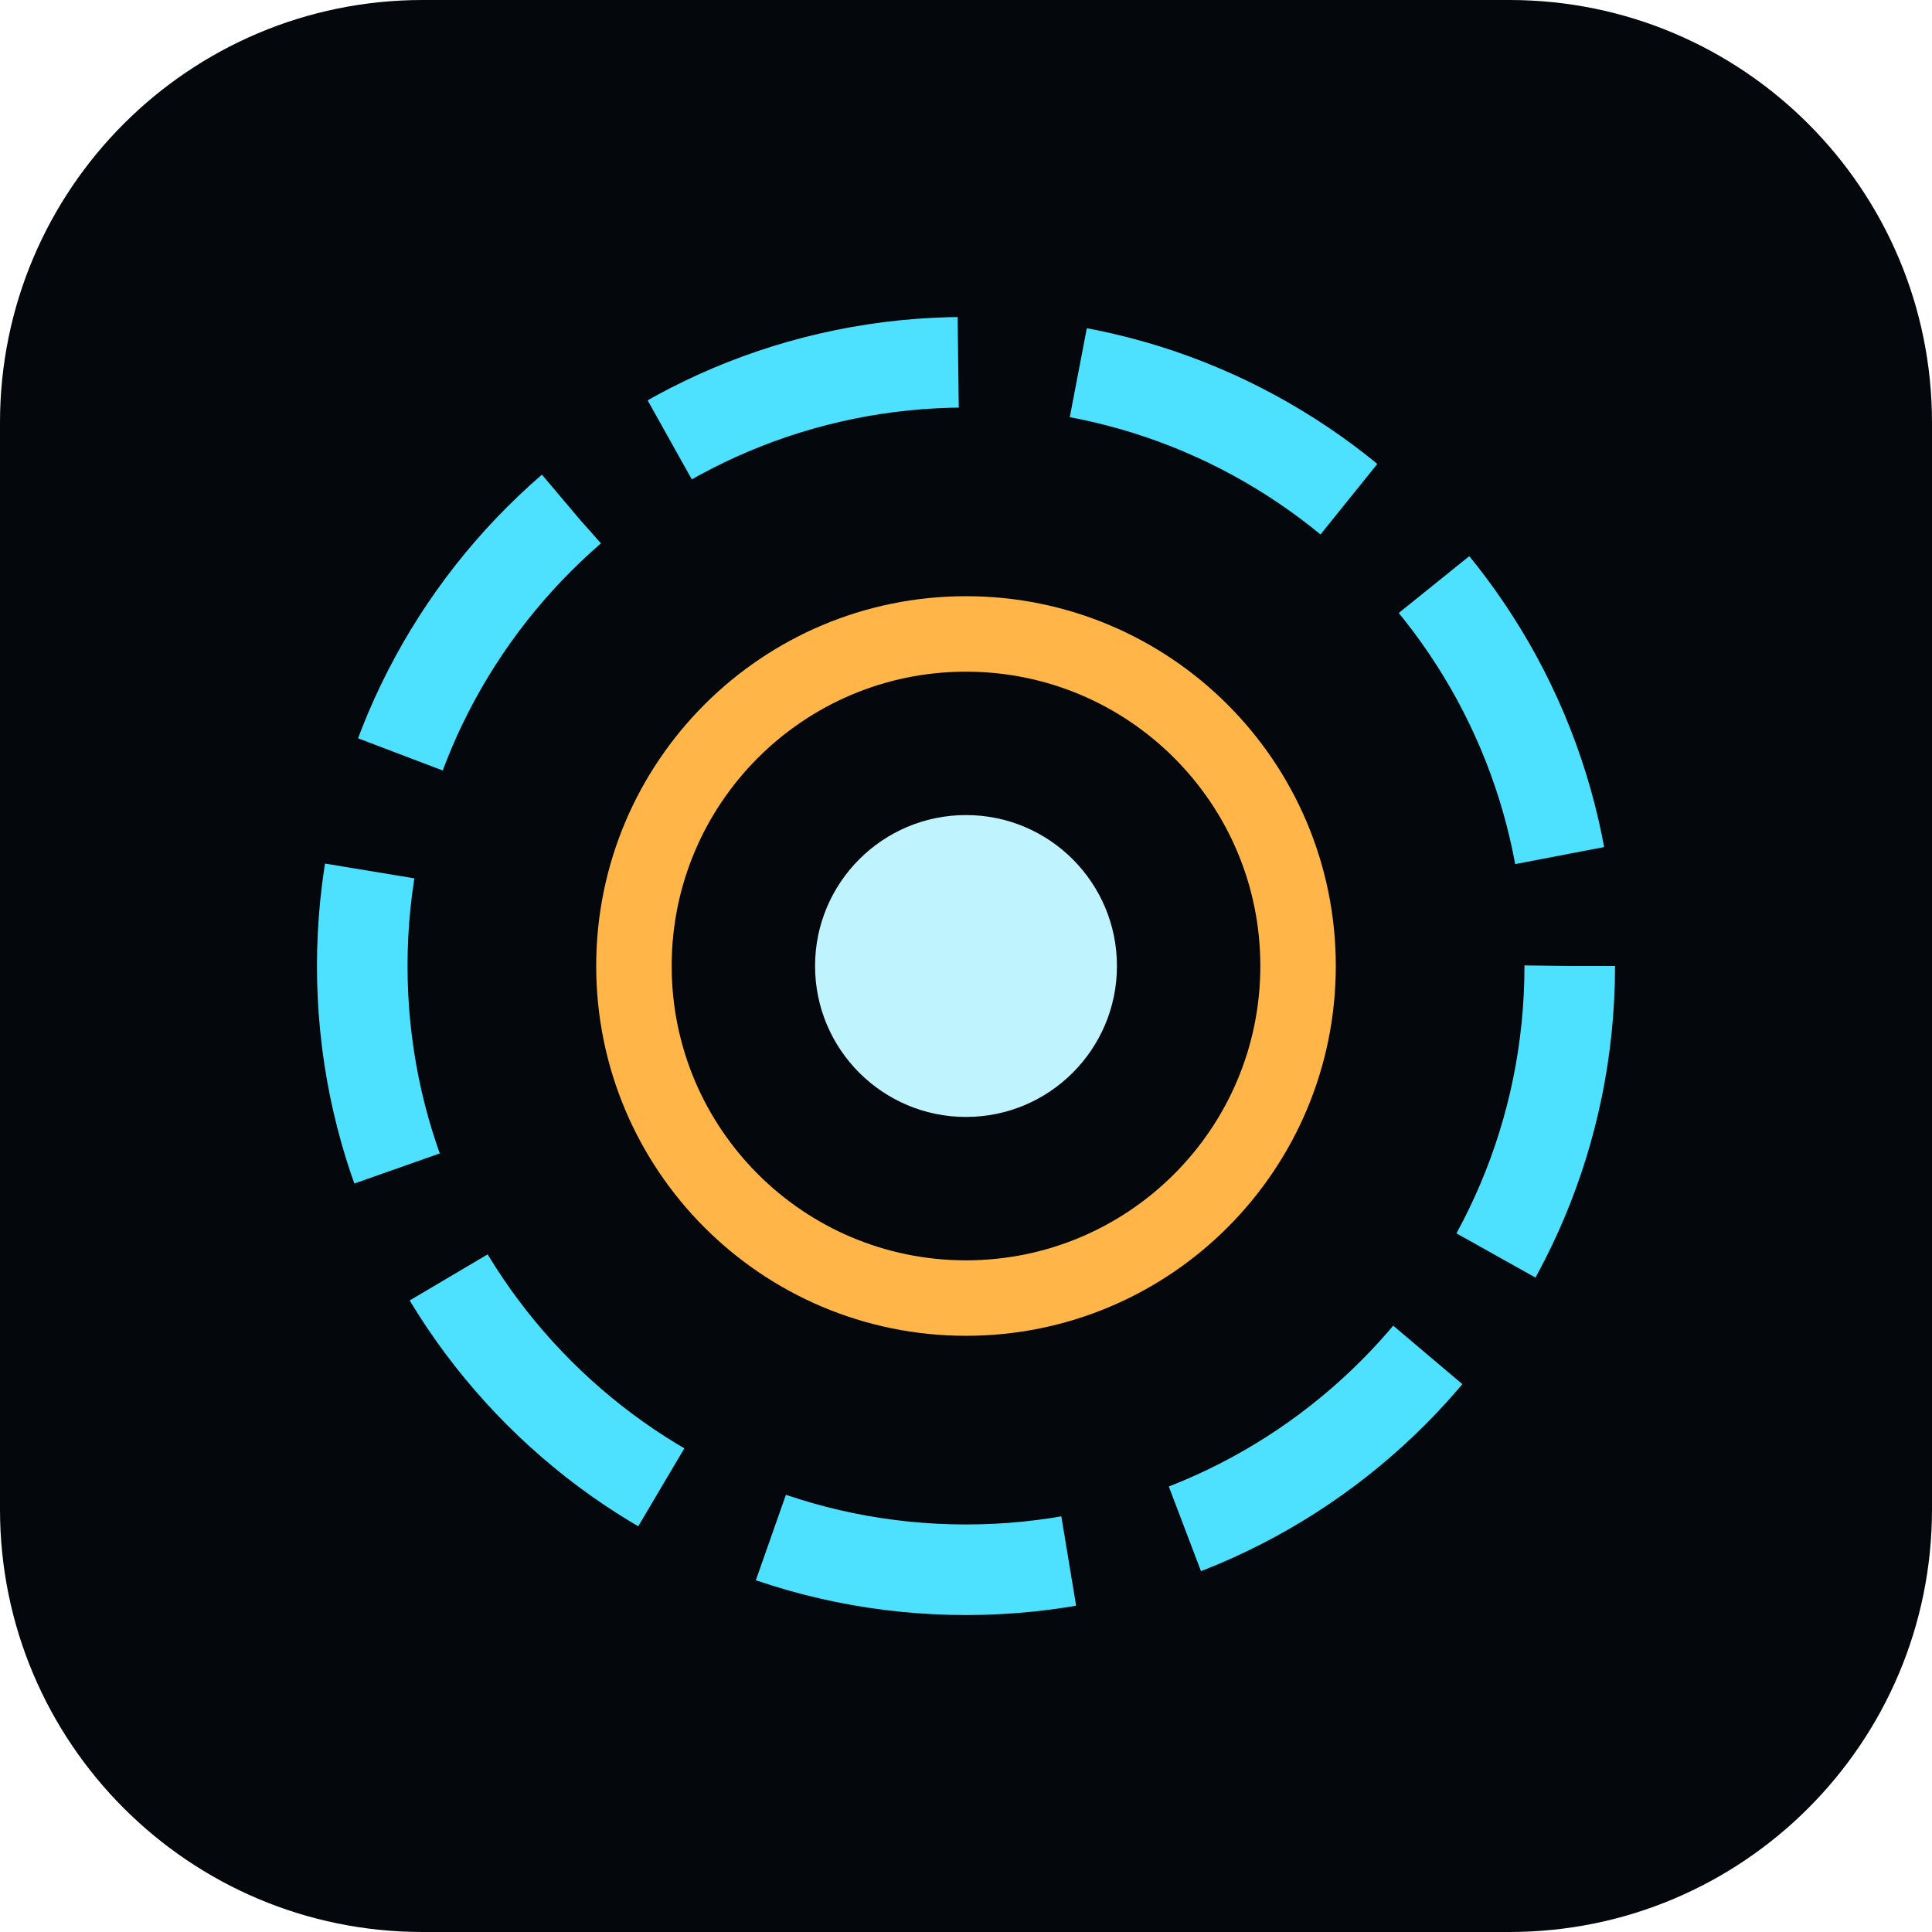
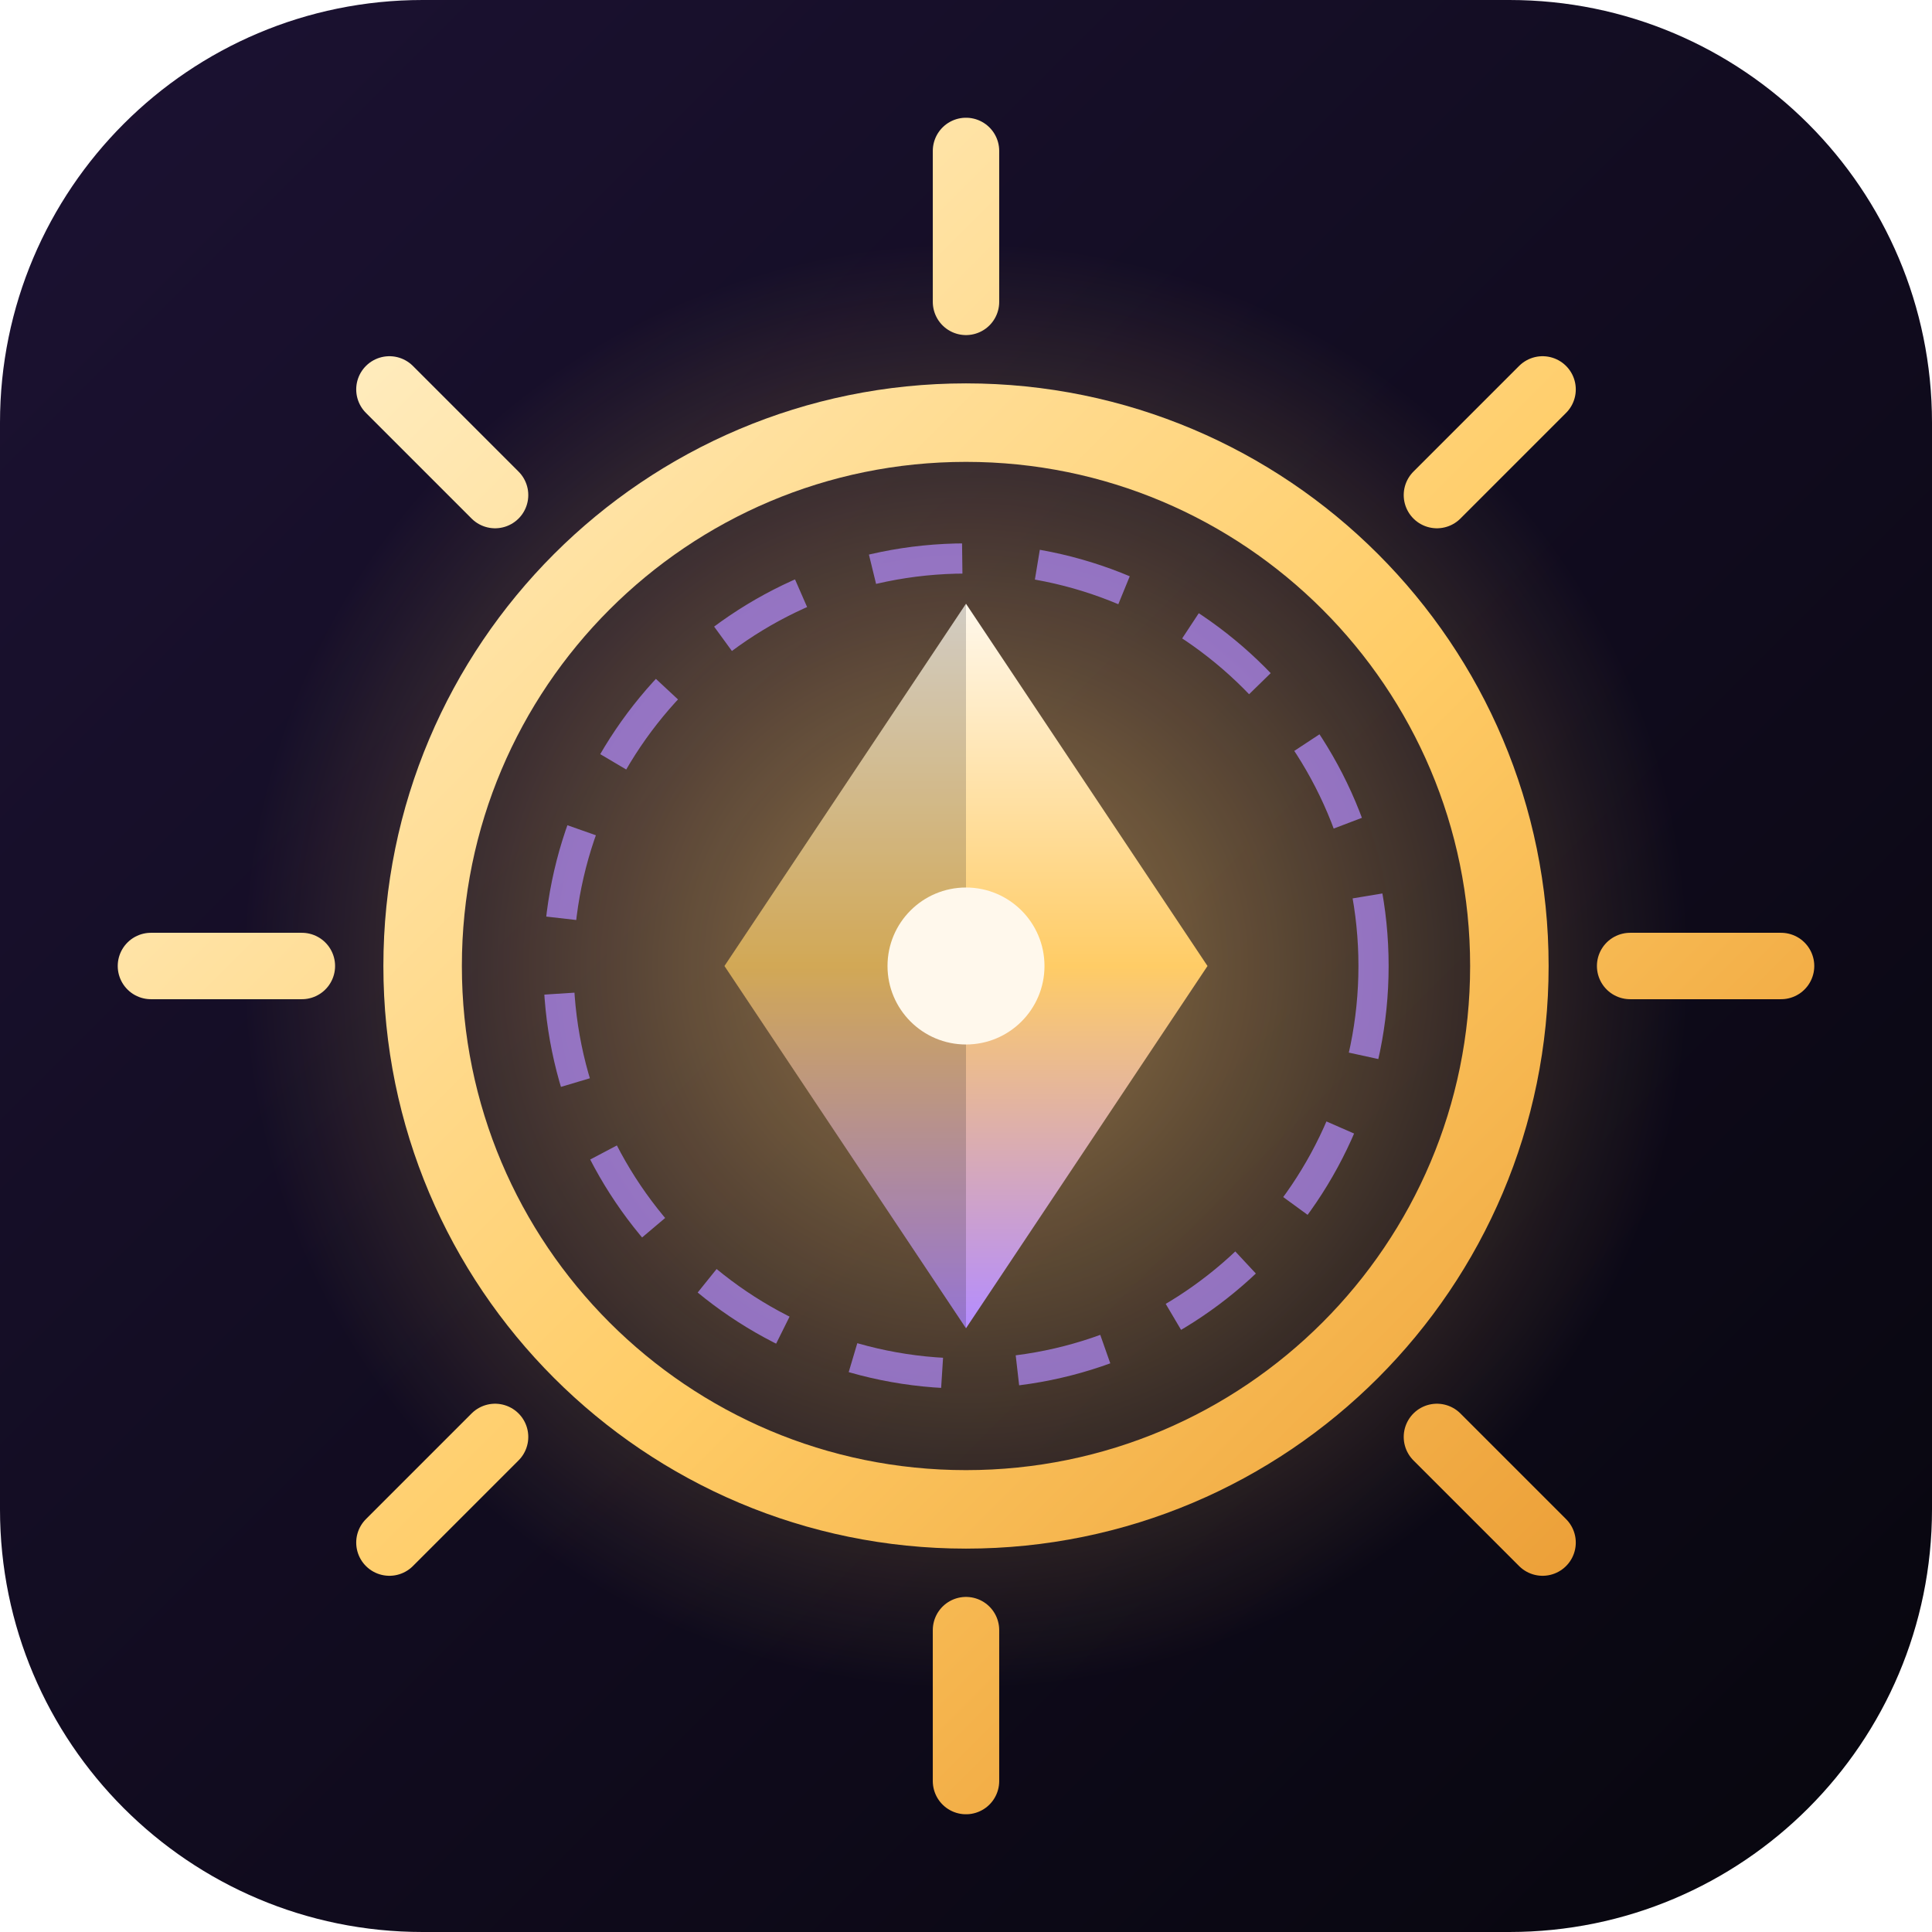
<svg xmlns="http://www.w3.org/2000/svg" viewBox="0 0 64 64">
-   <rect width="64" height="64" rx="14" fill="#04070c" />
-   <circle cx="32" cy="32" r="20" fill="none" stroke="#4de1ff" stroke-width="3" stroke-dasharray="10 4" />
-   <circle cx="32" cy="32" r="11" fill="none" stroke="#ffb547" stroke-width="2.5" />
-   <circle cx="32" cy="32" r="5" fill="#bff4ff" />
+   <defs>
+     <linearGradient id="bg" x1="0" y1="0" x2="1" y2="1">
+       <stop offset="0" stop-color="#1c1233" />
+       <stop offset="1" stop-color="#07060d" />
+     </linearGradient>
+     <linearGradient id="gold" gradientUnits="userSpaceOnUse" x1="8" y1="8" x2="56" y2="56">
+       <stop offset="0" stop-color="#fff1cc" />
+       <stop offset=".55" stop-color="#ffcc66" />
+       <stop offset="1" stop-color="#e8962e" />
+     </linearGradient>
+     <linearGradient id="prism" x1="0" y1="0" x2="0" y2="1">
+       <stop offset="0" stop-color="#fff8ec" />
+       <stop offset=".5" stop-color="#ffcc66" />
+       <stop offset="1" stop-color="#b48cff" />
+     </linearGradient>
+     <radialGradient id="glow" cx=".5" cy=".5" r=".5">
+       <stop offset="0" stop-color="#ffcc66" stop-opacity=".55" />
+       <stop offset="1" stop-color="#ffcc66" stop-opacity="0" />
+     </radialGradient>
+   </defs>
+   <rect width="64" height="64" rx="14" fill="url(#bg)" />
+   <circle cx="32" cy="32" r="24" fill="url(#glow)" />
+   <g stroke="url(#gold)" stroke-linecap="round" stroke-width="2.2">
+     <line x1="32" y1="5" x2="32" y2="10" />
+     <line x1="32" y1="54" x2="32" y2="59" />
+     <line x1="5" y1="32" x2="10" y2="32" />
+     <line x1="54" y1="32" x2="59" y2="32" />
+     <line x1="12.9" y1="12.9" x2="16.4" y2="16.4" />
+     <line x1="47.6" y1="47.6" x2="51.1" y2="51.1" />
+     <line x1="51.1" y1="12.9" x2="47.6" y2="16.4" />
+     <line x1="16.4" y1="47.6" x2="12.9" y2="51.1" />
+   </g>
+   <circle cx="32" cy="32" r="18" fill="none" stroke="url(#gold)" stroke-width="2.6" />
+   <circle cx="32" cy="32" r="13.5" fill="none" stroke="#b48cff" stroke-width="1" stroke-opacity=".7" stroke-dasharray="3 2.5" />
+   <path d="M32 20 L40 32 L32 44 L24 32 Z" fill="url(#prism)" />
+   <path d="M32 20 L32 44 L24 32 Z" fill="#07060d" fill-opacity=".18" />
+   <circle cx="32" cy="32" r="2.6" fill="#fff8ec" />
</svg>
